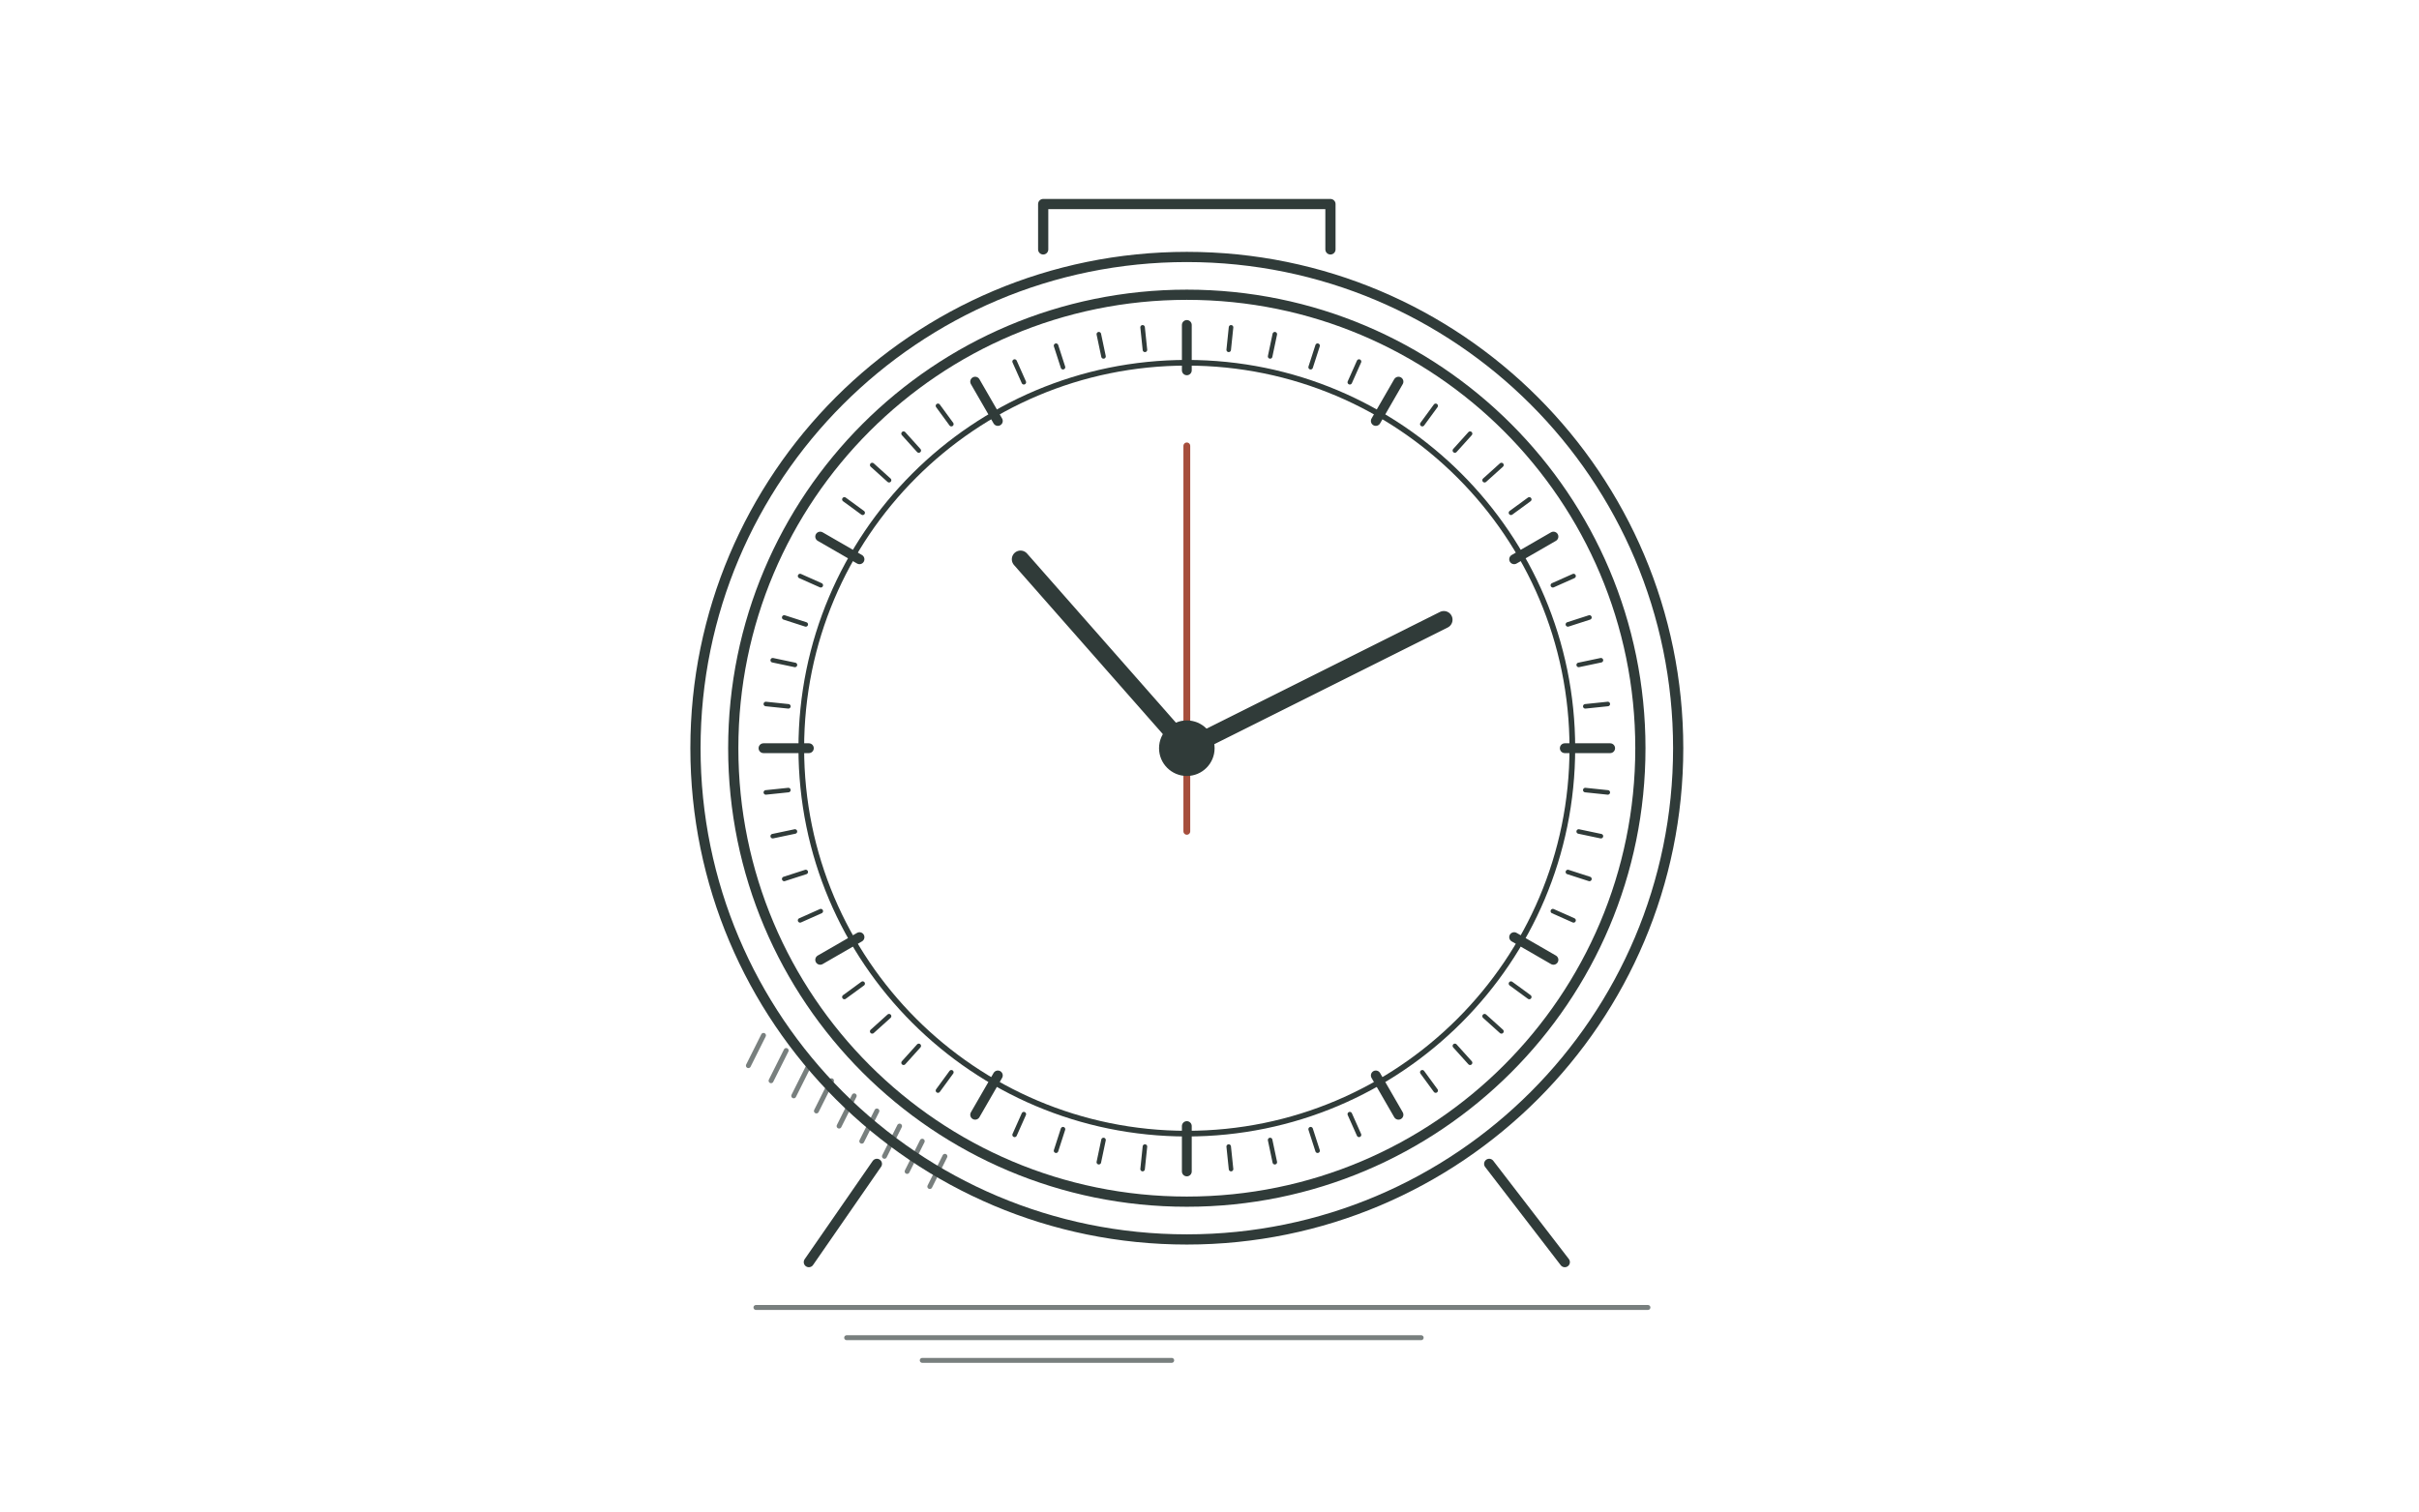
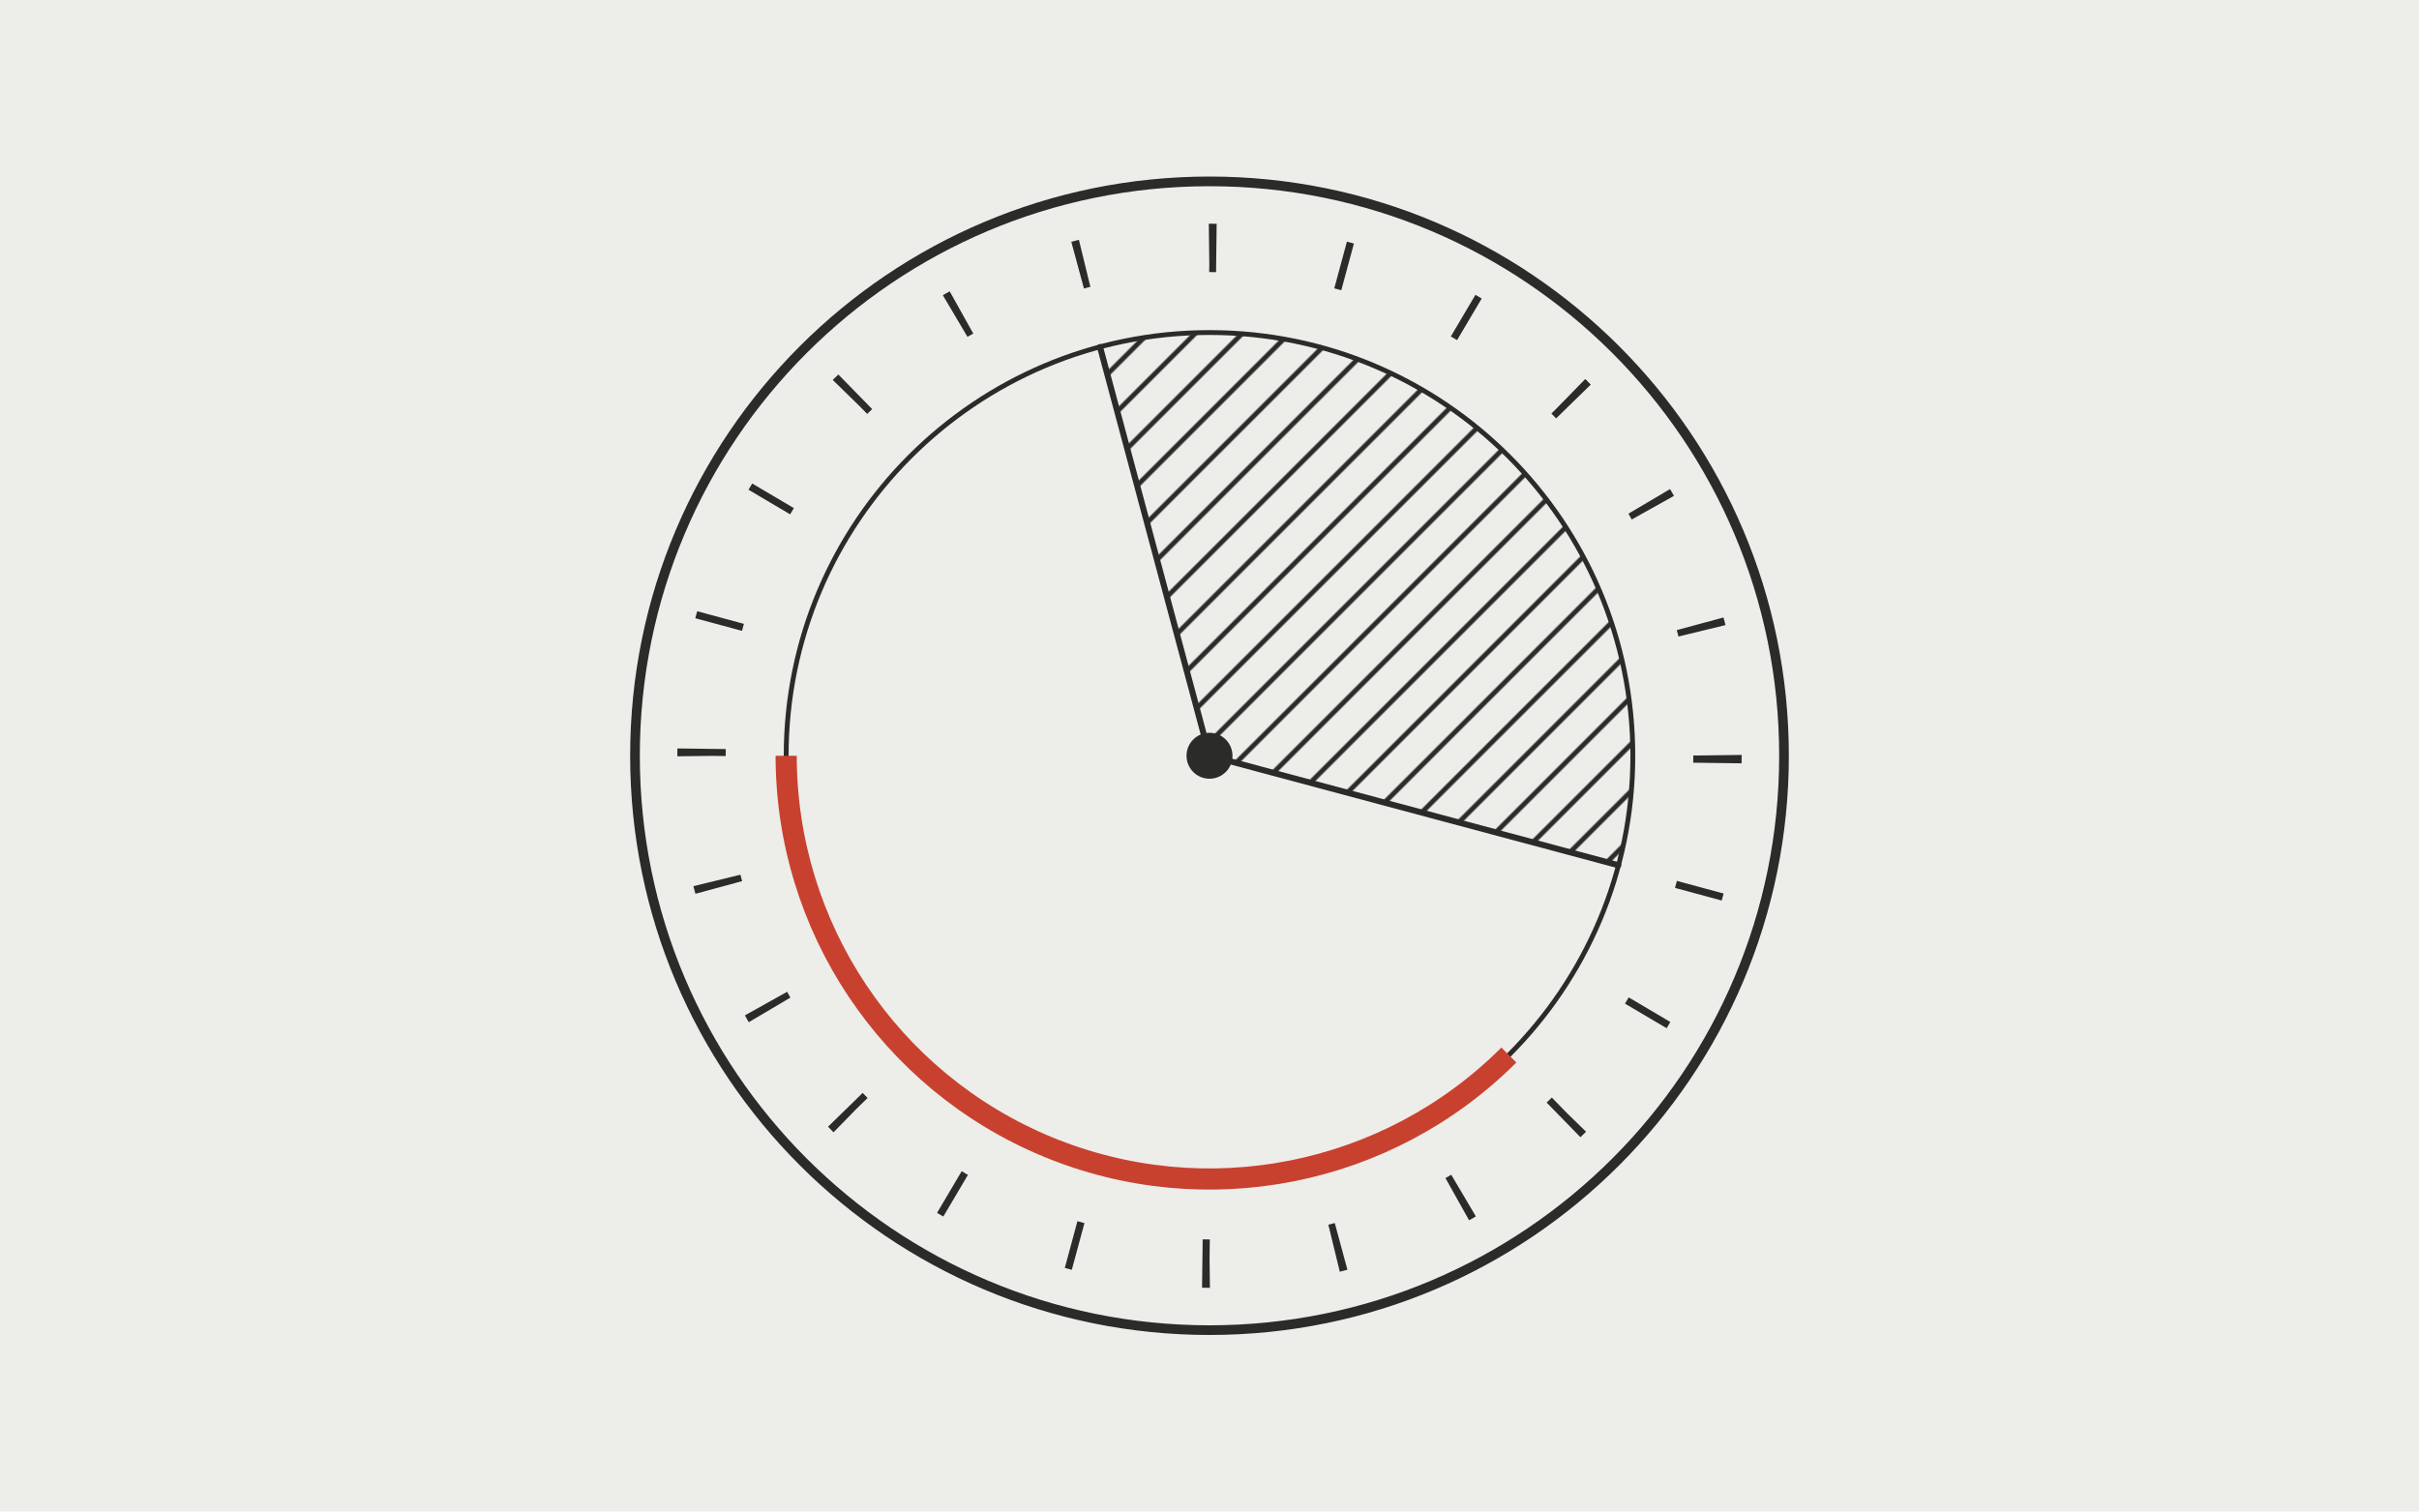
- <svg xmlns="http://www.w3.org/2000/svg" viewBox="0 0 320 200" fill="none" stroke="#303b39" stroke-width="1.35" stroke-linecap="round" stroke-linejoin="round">
+ <svg xmlns="http://www.w3.org/2000/svg" width="320" height="200" viewBox="0 0 800 500">
  <defs>
-     <pattern id="paper" width="1" height="1" patternUnits="userSpaceOnUse">
-       <rect width="1" height="1" fill="#f1f2ee" stroke="none" />
+     <pattern id="hd" patternUnits="userSpaceOnUse" width="11" height="11" patternTransform="rotate(45)">
+       <path d="M5.5 0V11" style="stroke:#2B2B29;stroke-width:1.6" />
    </pattern>
  </defs>
-   <ellipse cx="157" cy="99" rx="65" ry="65" />
-   <ellipse cx="157" cy="99" rx="60" ry="60" />
-   <ellipse cx="157" cy="99" rx="51" ry="51" stroke-width=".75" />
-   <path d="M207.00 99.00L213.00 99.00" stroke-width="1.3" />
-   <path d="M209.71 104.54L212.69 104.85" stroke-width=".6" />
-   <path d="M208.84 110.02L211.78 110.64" stroke-width=".6" />
-   <path d="M207.41 115.38L210.26 116.30" stroke-width=".6" />
-   <path d="M205.42 120.56L208.16 121.78" stroke-width=".6" />
-   <path d="M200.30 124.00L205.50 127.00" stroke-width="1.3" />
-   <path d="M199.88 130.15L202.30 131.92" stroke-width=".6" />
-   <path d="M196.39 134.46L198.62 136.47" stroke-width=".6" />
-   <path d="M192.46 138.39L194.47 140.62" stroke-width=".6" />
-   <path d="M188.15 141.88L189.92 144.30" stroke-width=".6" />
-   <path d="M182.00 142.30L185.00 147.50" stroke-width="1.3" />
-   <path d="M178.56 147.42L179.78 150.16" stroke-width=".6" />
-   <path d="M173.38 149.41L174.30 152.26" stroke-width=".6" />
-   <path d="M168.02 150.84L168.64 153.78" stroke-width=".6" />
-   <path d="M162.54 151.71L162.85 154.69" stroke-width=".6" />
-   <path d="M157.00 149.00L157.00 155.00" stroke-width="1.3" />
-   <path d="M151.46 151.71L151.15 154.69" stroke-width=".6" />
-   <path d="M145.98 150.84L145.36 153.78" stroke-width=".6" />
-   <path d="M140.62 149.41L139.70 152.26" stroke-width=".6" />
-   <path d="M135.44 147.42L134.22 150.16" stroke-width=".6" />
-   <path d="M132.00 142.30L129.00 147.50" stroke-width="1.3" />
-   <path d="M125.85 141.88L124.08 144.30" stroke-width=".6" />
-   <path d="M121.54 138.39L119.53 140.62" stroke-width=".6" />
-   <path d="M117.61 134.46L115.38 136.47" stroke-width=".6" />
-   <path d="M114.12 130.15L111.70 131.92" stroke-width=".6" />
-   <path d="M113.70 124.00L108.50 127.00" stroke-width="1.3" />
-   <path d="M108.58 120.56L105.84 121.78" stroke-width=".6" />
-   <path d="M106.59 115.38L103.74 116.30" stroke-width=".6" />
-   <path d="M105.16 110.02L102.22 110.64" stroke-width=".6" />
-   <path d="M104.29 104.54L101.31 104.85" stroke-width=".6" />
-   <path d="M107.00 99.00L101.00 99.00" stroke-width="1.3" />
-   <path d="M104.29 93.46L101.31 93.15" stroke-width=".6" />
-   <path d="M105.16 87.98L102.22 87.36" stroke-width=".6" />
-   <path d="M106.59 82.62L103.74 81.70" stroke-width=".6" />
-   <path d="M108.58 77.44L105.84 76.22" stroke-width=".6" />
-   <path d="M113.70 74.00L108.50 71.00" stroke-width="1.3" />
-   <path d="M114.12 67.85L111.70 66.08" stroke-width=".6" />
-   <path d="M117.61 63.54L115.38 61.53" stroke-width=".6" />
-   <path d="M121.54 59.61L119.53 57.38" stroke-width=".6" />
-   <path d="M125.85 56.12L124.08 53.70" stroke-width=".6" />
-   <path d="M132.00 55.70L129.00 50.50" stroke-width="1.3" />
-   <path d="M135.44 50.58L134.22 47.84" stroke-width=".6" />
-   <path d="M140.62 48.59L139.70 45.74" stroke-width=".6" />
-   <path d="M145.98 47.16L145.36 44.22" stroke-width=".6" />
-   <path d="M151.46 46.29L151.15 43.31" stroke-width=".6" />
-   <path d="M157.00 49.00L157.00 43.00" stroke-width="1.3" />
-   <path d="M162.54 46.29L162.85 43.31" stroke-width=".6" />
-   <path d="M168.02 47.16L168.64 44.22" stroke-width=".6" />
-   <path d="M173.38 48.59L174.30 45.74" stroke-width=".6" />
-   <path d="M178.56 50.58L179.78 47.84" stroke-width=".6" />
-   <path d="M182.00 55.70L185.00 50.50" stroke-width="1.3" />
-   <path d="M188.15 56.12L189.92 53.70" stroke-width=".6" />
-   <path d="M192.46 59.61L194.47 57.38" stroke-width=".6" />
-   <path d="M196.39 63.54L198.62 61.53" stroke-width=".6" />
-   <path d="M199.88 67.85L202.30 66.08" stroke-width=".6" />
-   <path d="M200.30 74.00L205.50 71.00" stroke-width="1.3" />
-   <path d="M205.42 77.44L208.16 76.22" stroke-width=".6" />
-   <path d="M207.41 82.62L210.26 81.70" stroke-width=".6" />
-   <path d="M208.84 87.98L211.78 87.36" stroke-width=".6" />
-   <path d="M209.71 93.46L212.69 93.15" stroke-width=".6" />
-   <path d="M157 99l-22-25M157 99l34-17" stroke-width="2.3" />
-   <path d="M157 110V59" stroke="#a64e3c" stroke-width=".9" />
-   <ellipse cx="157" cy="99" rx="3" ry="3" fill="#303b39" />
-   <path d="M116 154l-9 13m90-13 10 13M138 33v-6h38v6" />
-   <path d="M100 173h118m-106 4h76m-66 3h33" stroke-width=".65" opacity=".65" />
-   <path d="M101 137l-2 4" stroke-width=".65" opacity=".65" />
-   <path d="M104 139l-2 4" stroke-width=".65" opacity=".65" />
-   <path d="M107 141l-2 4" stroke-width=".65" opacity=".65" />
-   <path d="M110 143l-2 4" stroke-width=".65" opacity=".65" />
-   <path d="M113 145l-2 4" stroke-width=".65" opacity=".65" />
-   <path d="M116 147l-2 4" stroke-width=".65" opacity=".65" />
-   <path d="M119 149l-2 4" stroke-width=".65" opacity=".65" />
-   <path d="M122 151l-2 4" stroke-width=".65" opacity=".65" />
-   <path d="M125 153l-2 4" stroke-width=".65" opacity=".65" />
+   <rect width="800" height="500" fill="#EDEDEA" />
+   <g style="fill:none;stroke:#2B2B29;stroke-width:3.2;stroke-linecap:round;stroke-linejoin:round">
+     <path d="M400 250L363.8 114.8A140 140 0 0 1 535.2 286.2Z" style="fill:url(#hd);stroke:none" />
+     <circle cx="400" cy="250" r="190" />
+     <circle cx="400" cy="250" r="168" style="stroke-width:16;stroke-dasharray:2.4 41.58;stroke-linecap:butt" />
+     <circle cx="400" cy="250" r="140" style="stroke-width:1.6" />
+     <path d="M499 349A140 140 0 0 1 260 250" style="stroke:#C8412F;stroke-width:7;stroke-linecap:butt" />
+     <path d="M400 250L363.8 114.8M400 250L535.2 286.2" style="stroke-width:2" />
+     <circle cx="400" cy="250" r="6" style="fill:#2B2B29" />
+   </g>
</svg>
